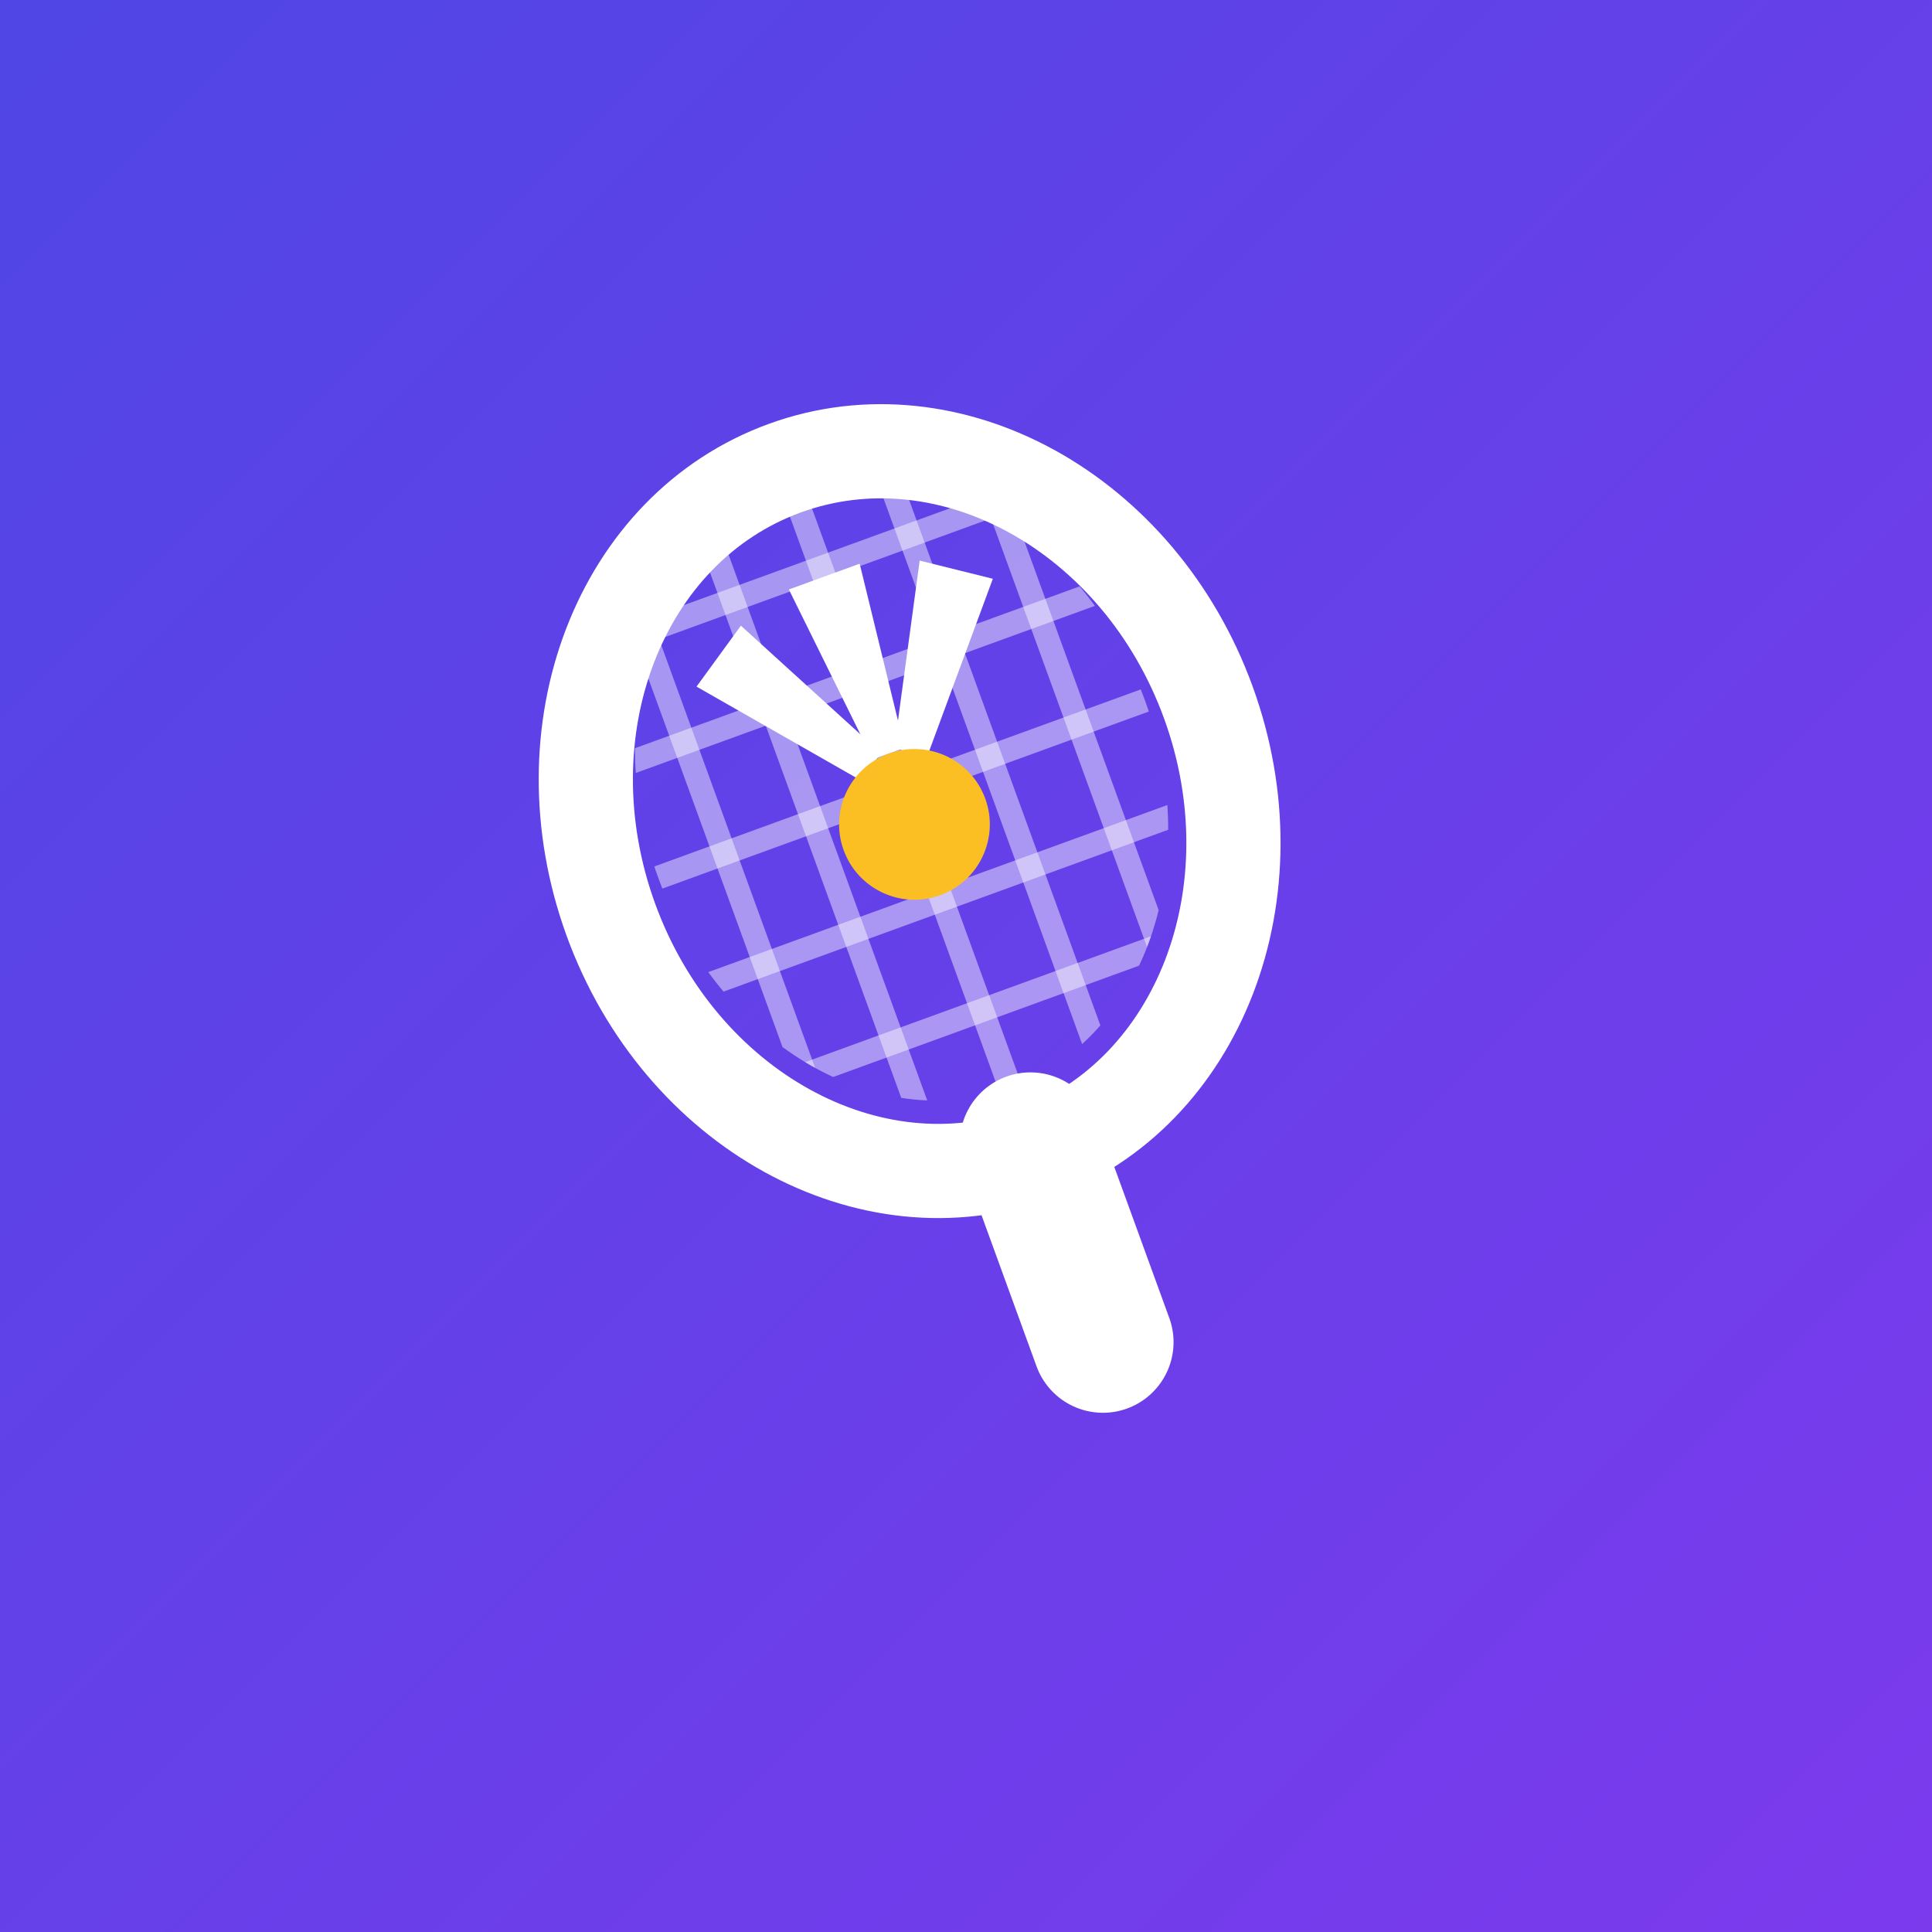
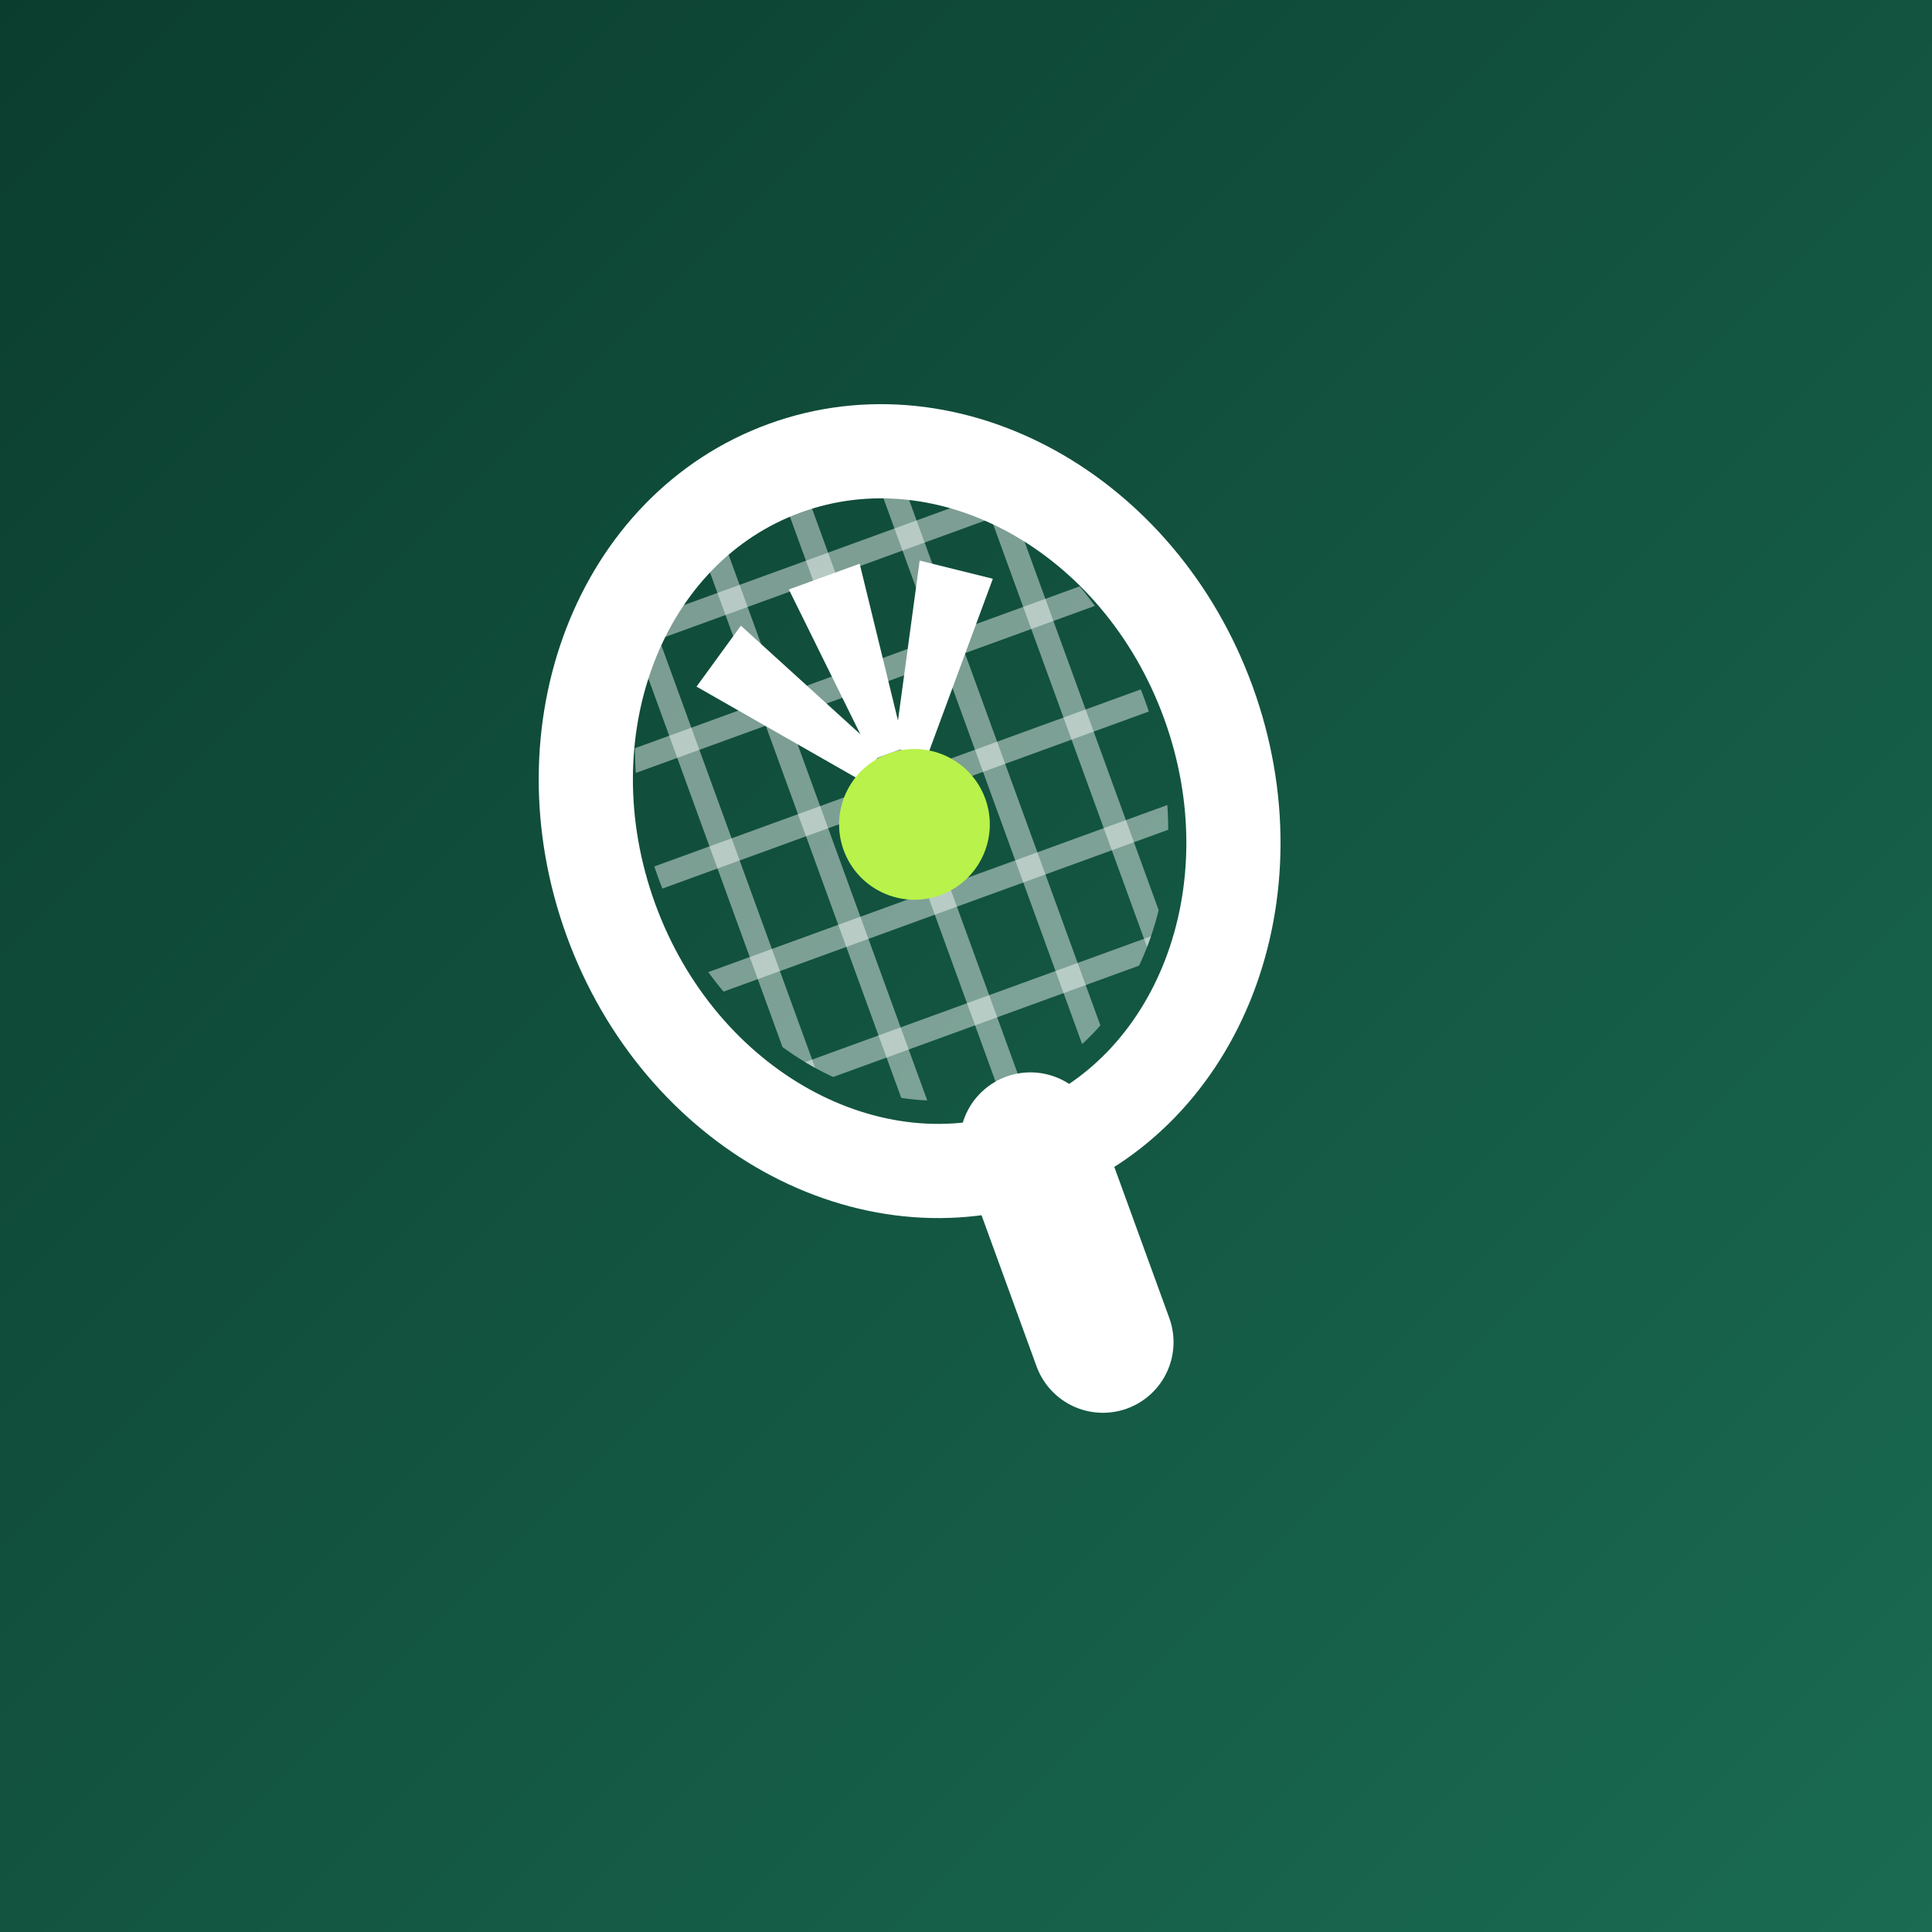
<svg xmlns="http://www.w3.org/2000/svg" viewBox="0 0 64 64" role="img" aria-label="Miss Badminton">
  <defs>
    <linearGradient id="mb-logo-bg" x1="0" y1="0" x2="1" y2="1">
-       <stop offset="0%" stop-color="#4f46e5" />
-       <stop offset="100%" stop-color="#7c3aed" />
+       <stop offset="0%" stop-color="#0b3d2e" />
+       <stop offset="100%" stop-color="#1a6b52" />
    </linearGradient>
    <clipPath id="mb-logo-tamis">
      <ellipse cx="32" cy="24" rx="11" ry="13.5" />
    </clipPath>
  </defs>
  <rect width="64" height="64" fill="url(#mb-logo-bg)" />
  <g transform="translate(32 32) scale(0.78) translate(-32 -32)">
    <g transform="rotate(-20 32 32)">
      <ellipse cx="32" cy="25" rx="13.5" ry="15.5" fill="none" stroke="#ffffff" stroke-width="4" />
      <g stroke="#ffffff" stroke-opacity="0.45" stroke-width="1" clip-path="url(#mb-logo-tamis)">
        <path d="M 24 9 V 39" />
        <path d="M 28 9 V 39" />
        <path d="M 32 9 V 39" />
        <path d="M 36 9 V 39" />
        <path d="M 40 9 V 39" />
        <path d="M 19 14 H 45" />
        <path d="M 19 19 H 45" />
        <path d="M 19 24 H 45" />
        <path d="M 19 29 H 45" />
        <path d="M 19 34 H 45" />
      </g>
      <path d="M 32 40 V 49" stroke="#ffffff" stroke-width="6" stroke-linecap="round" />
      <g transform="translate(32 24) scale(0.4)">
        <path d="M -0.74 -4.32 L -10.1 -22.13 L -16.74 -17.66 L -3.73 -2.31 Z" fill="#ffffff" />
        <path d="M 1.8 -4 L 4 -24 L -4 -24 L -1.8 -4 Z" fill="#ffffff" />
        <path d="M 3.73 -2.31 L 16.74 -17.66 L 10.1 -22.13 L 0.74 -4.32 Z" fill="#ffffff" />
-         <circle cx="0" cy="4" r="8" fill="#fbbf24" />
+         <circle cx="0" cy="4" r="8" fill="#b8f24a" />
      </g>
    </g>
  </g>
</svg>
